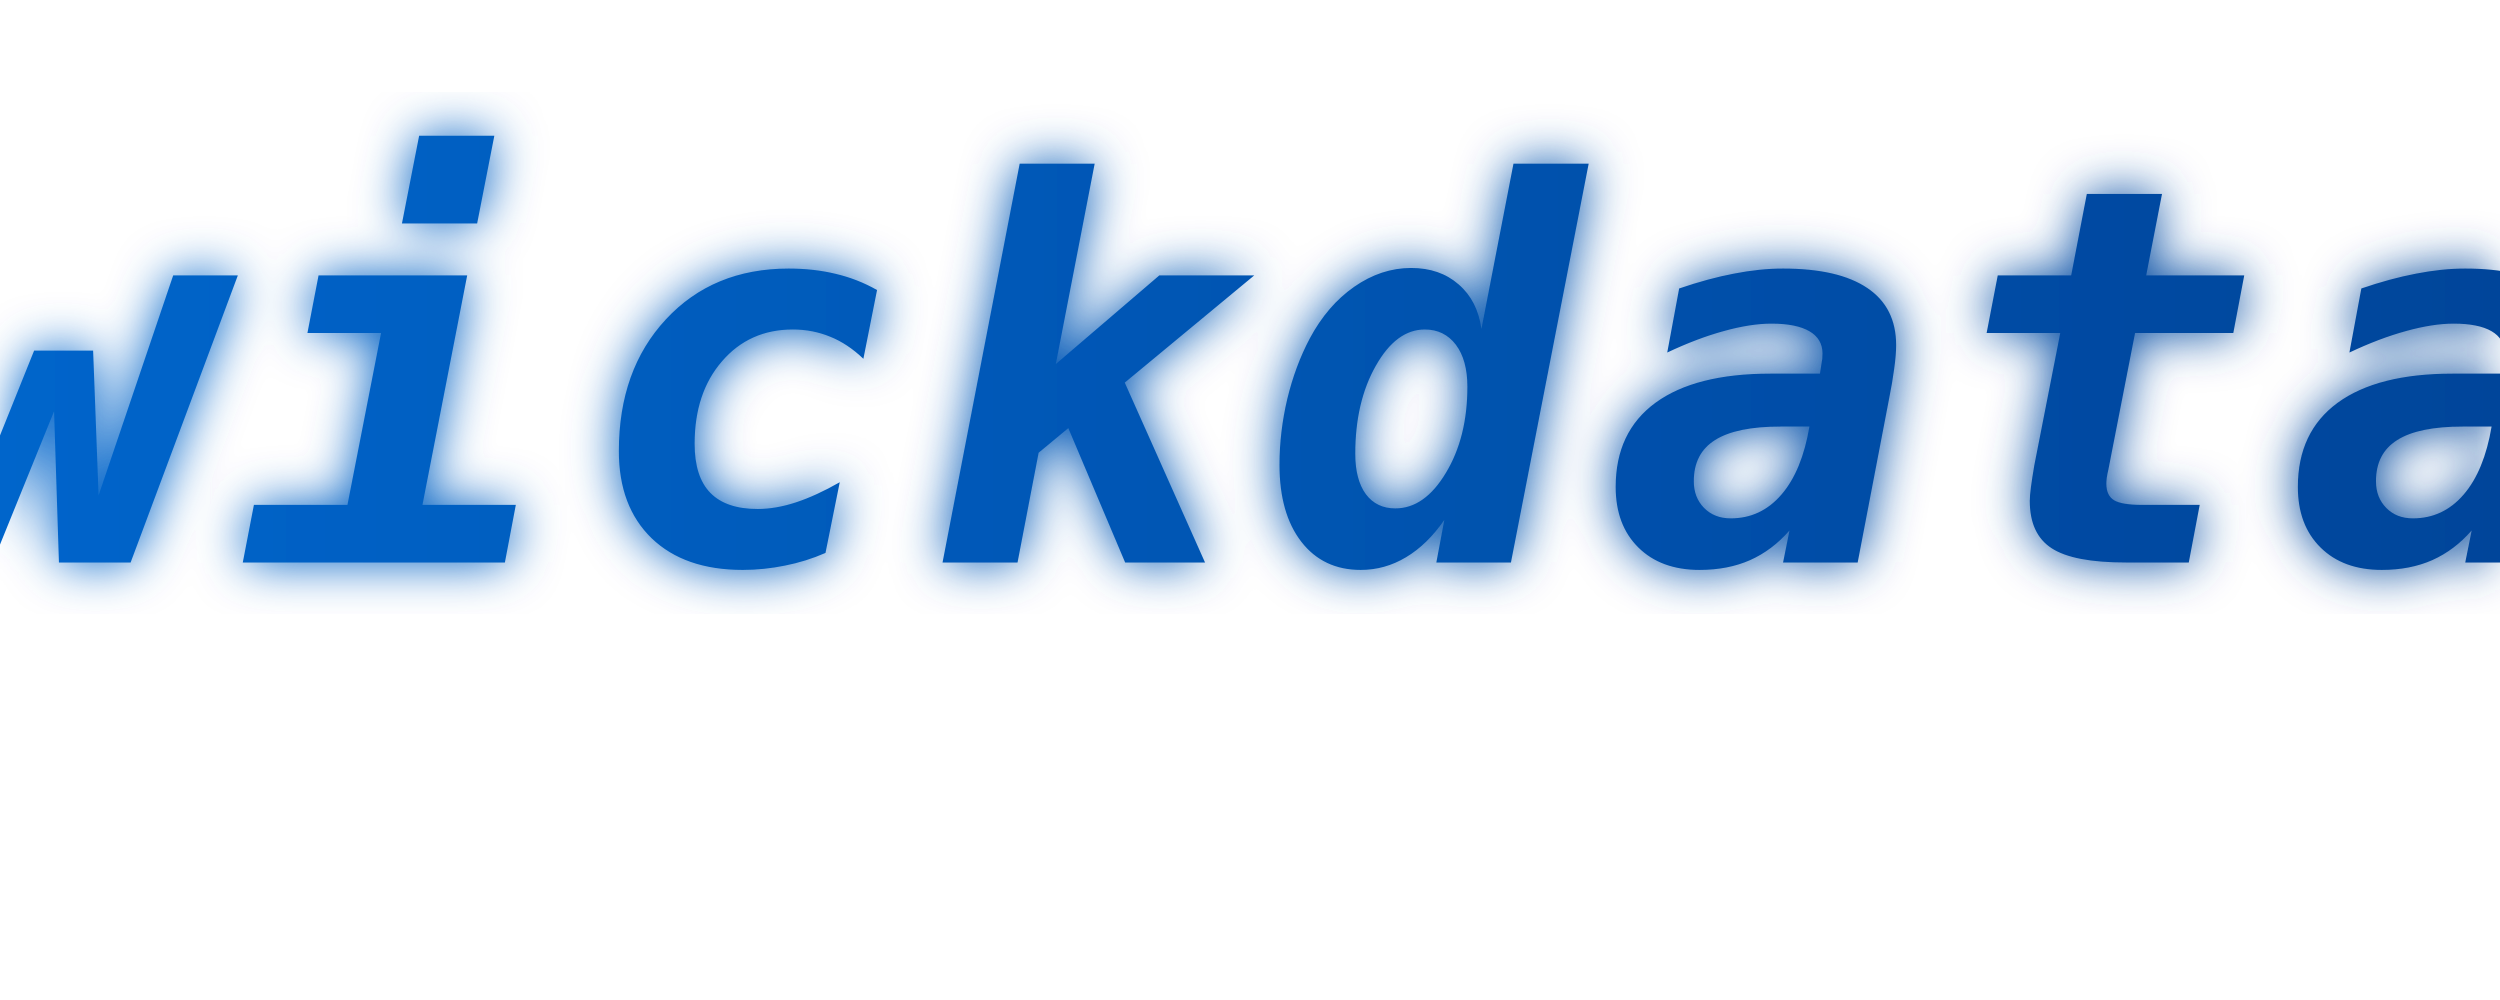
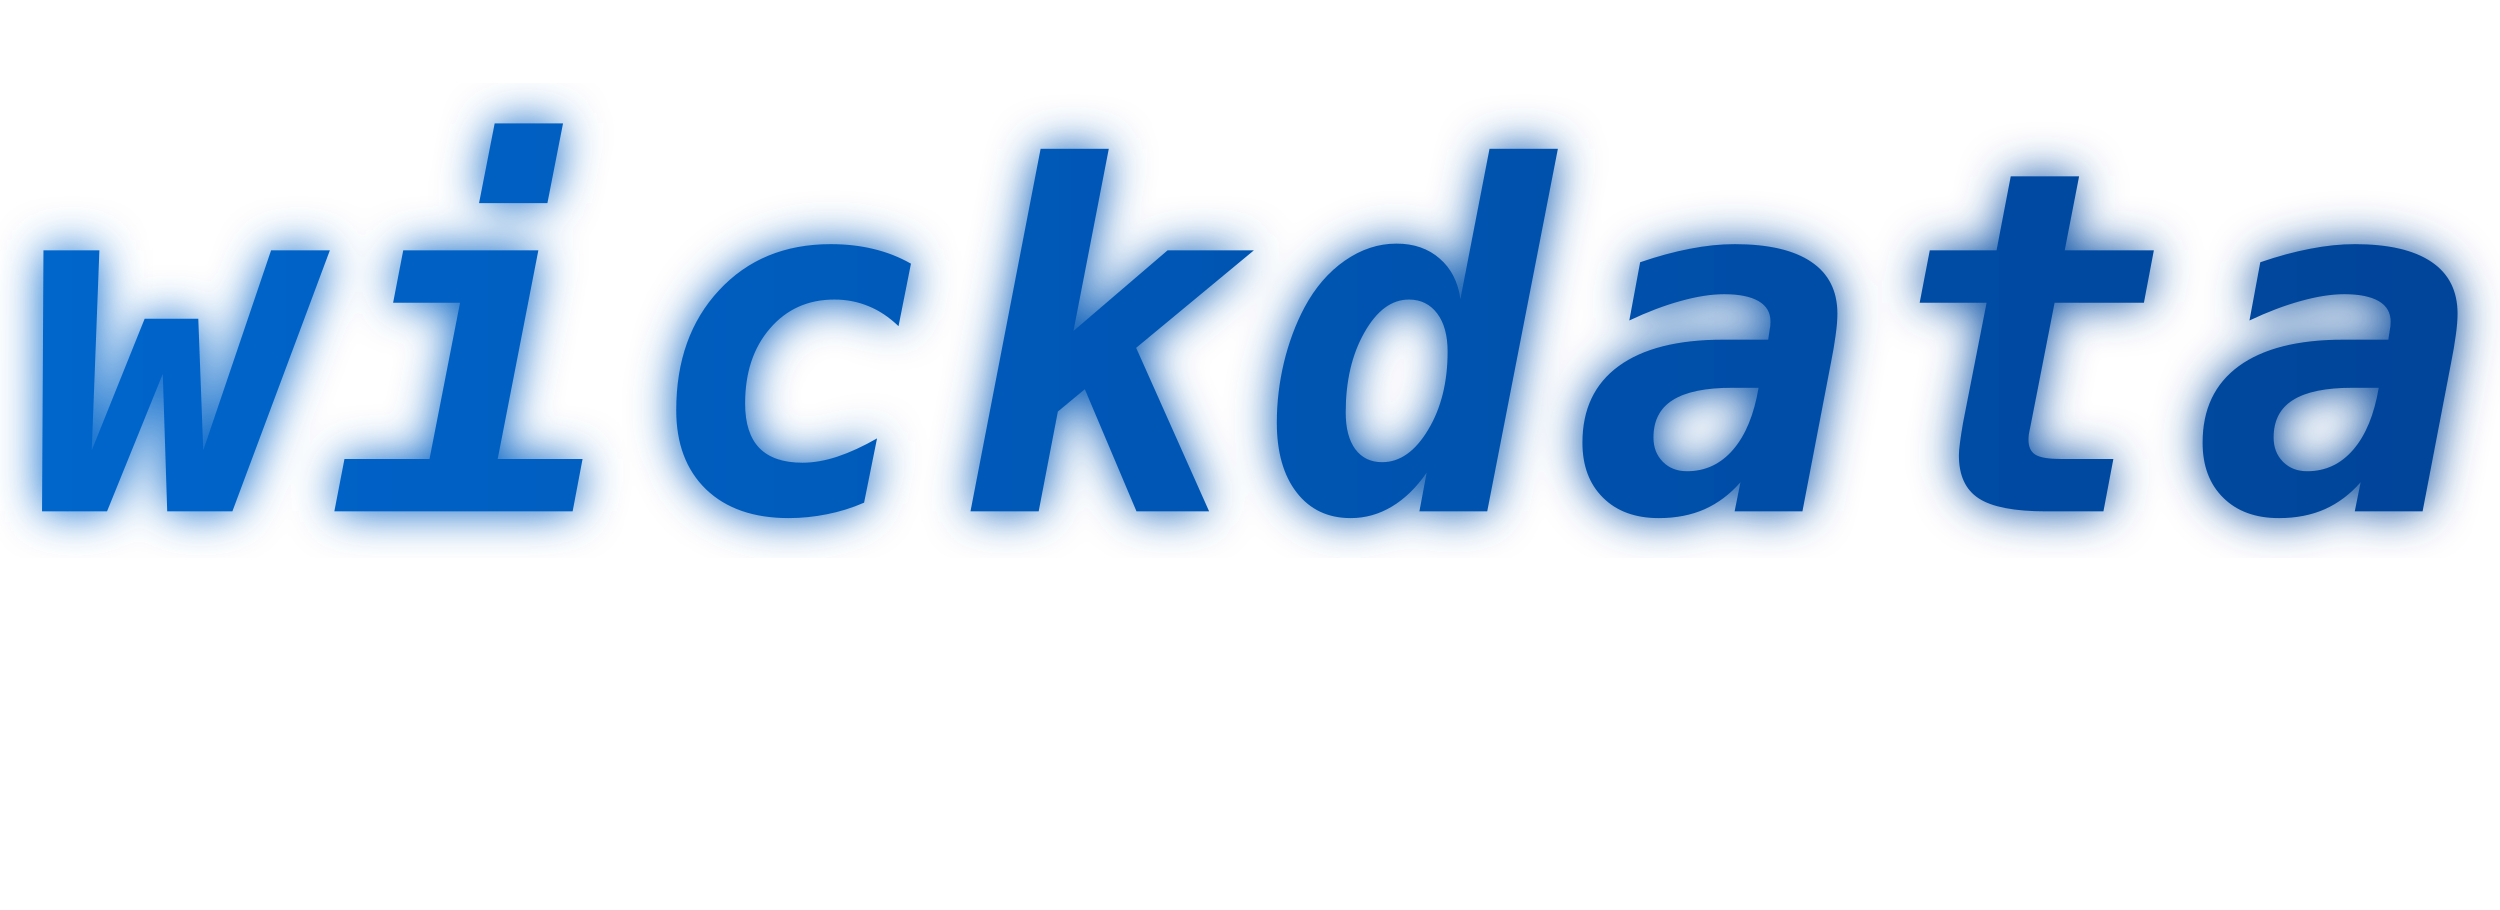
- <svg xmlns="http://www.w3.org/2000/svg" width="200" height="80" viewBox="0 0 200 80">
+ <svg xmlns="http://www.w3.org/2000/svg" width="220" height="80" viewBox="0 0 200 80">
  <defs>
    <linearGradient id="darkGradient" x1="0%" y1="0%" x2="100%" y2="0%">
      <stop offset="0%" style="stop-color:#0066cc;stop-opacity:1" />
      <stop offset="100%" style="stop-color:#004499;stop-opacity:1" />
    </linearGradient>
    <filter id="glow">
      <feGaussianBlur stdDeviation="2" result="coloredBlur" />
      <feMerge>
        <feMergeNode in="coloredBlur" />
        <feMergeNode in="SourceGraphic" />
      </feMerge>
    </filter>
  </defs>
  <text x="100" y="45" font-family="'Consolas', 'Monaco', monospace" font-size="42" font-weight="bold" font-style="italic" text-anchor="middle" fill="url(#darkGradient)" filter="url(#glow)" letter-spacing="2">wickdata</text>
</svg>
